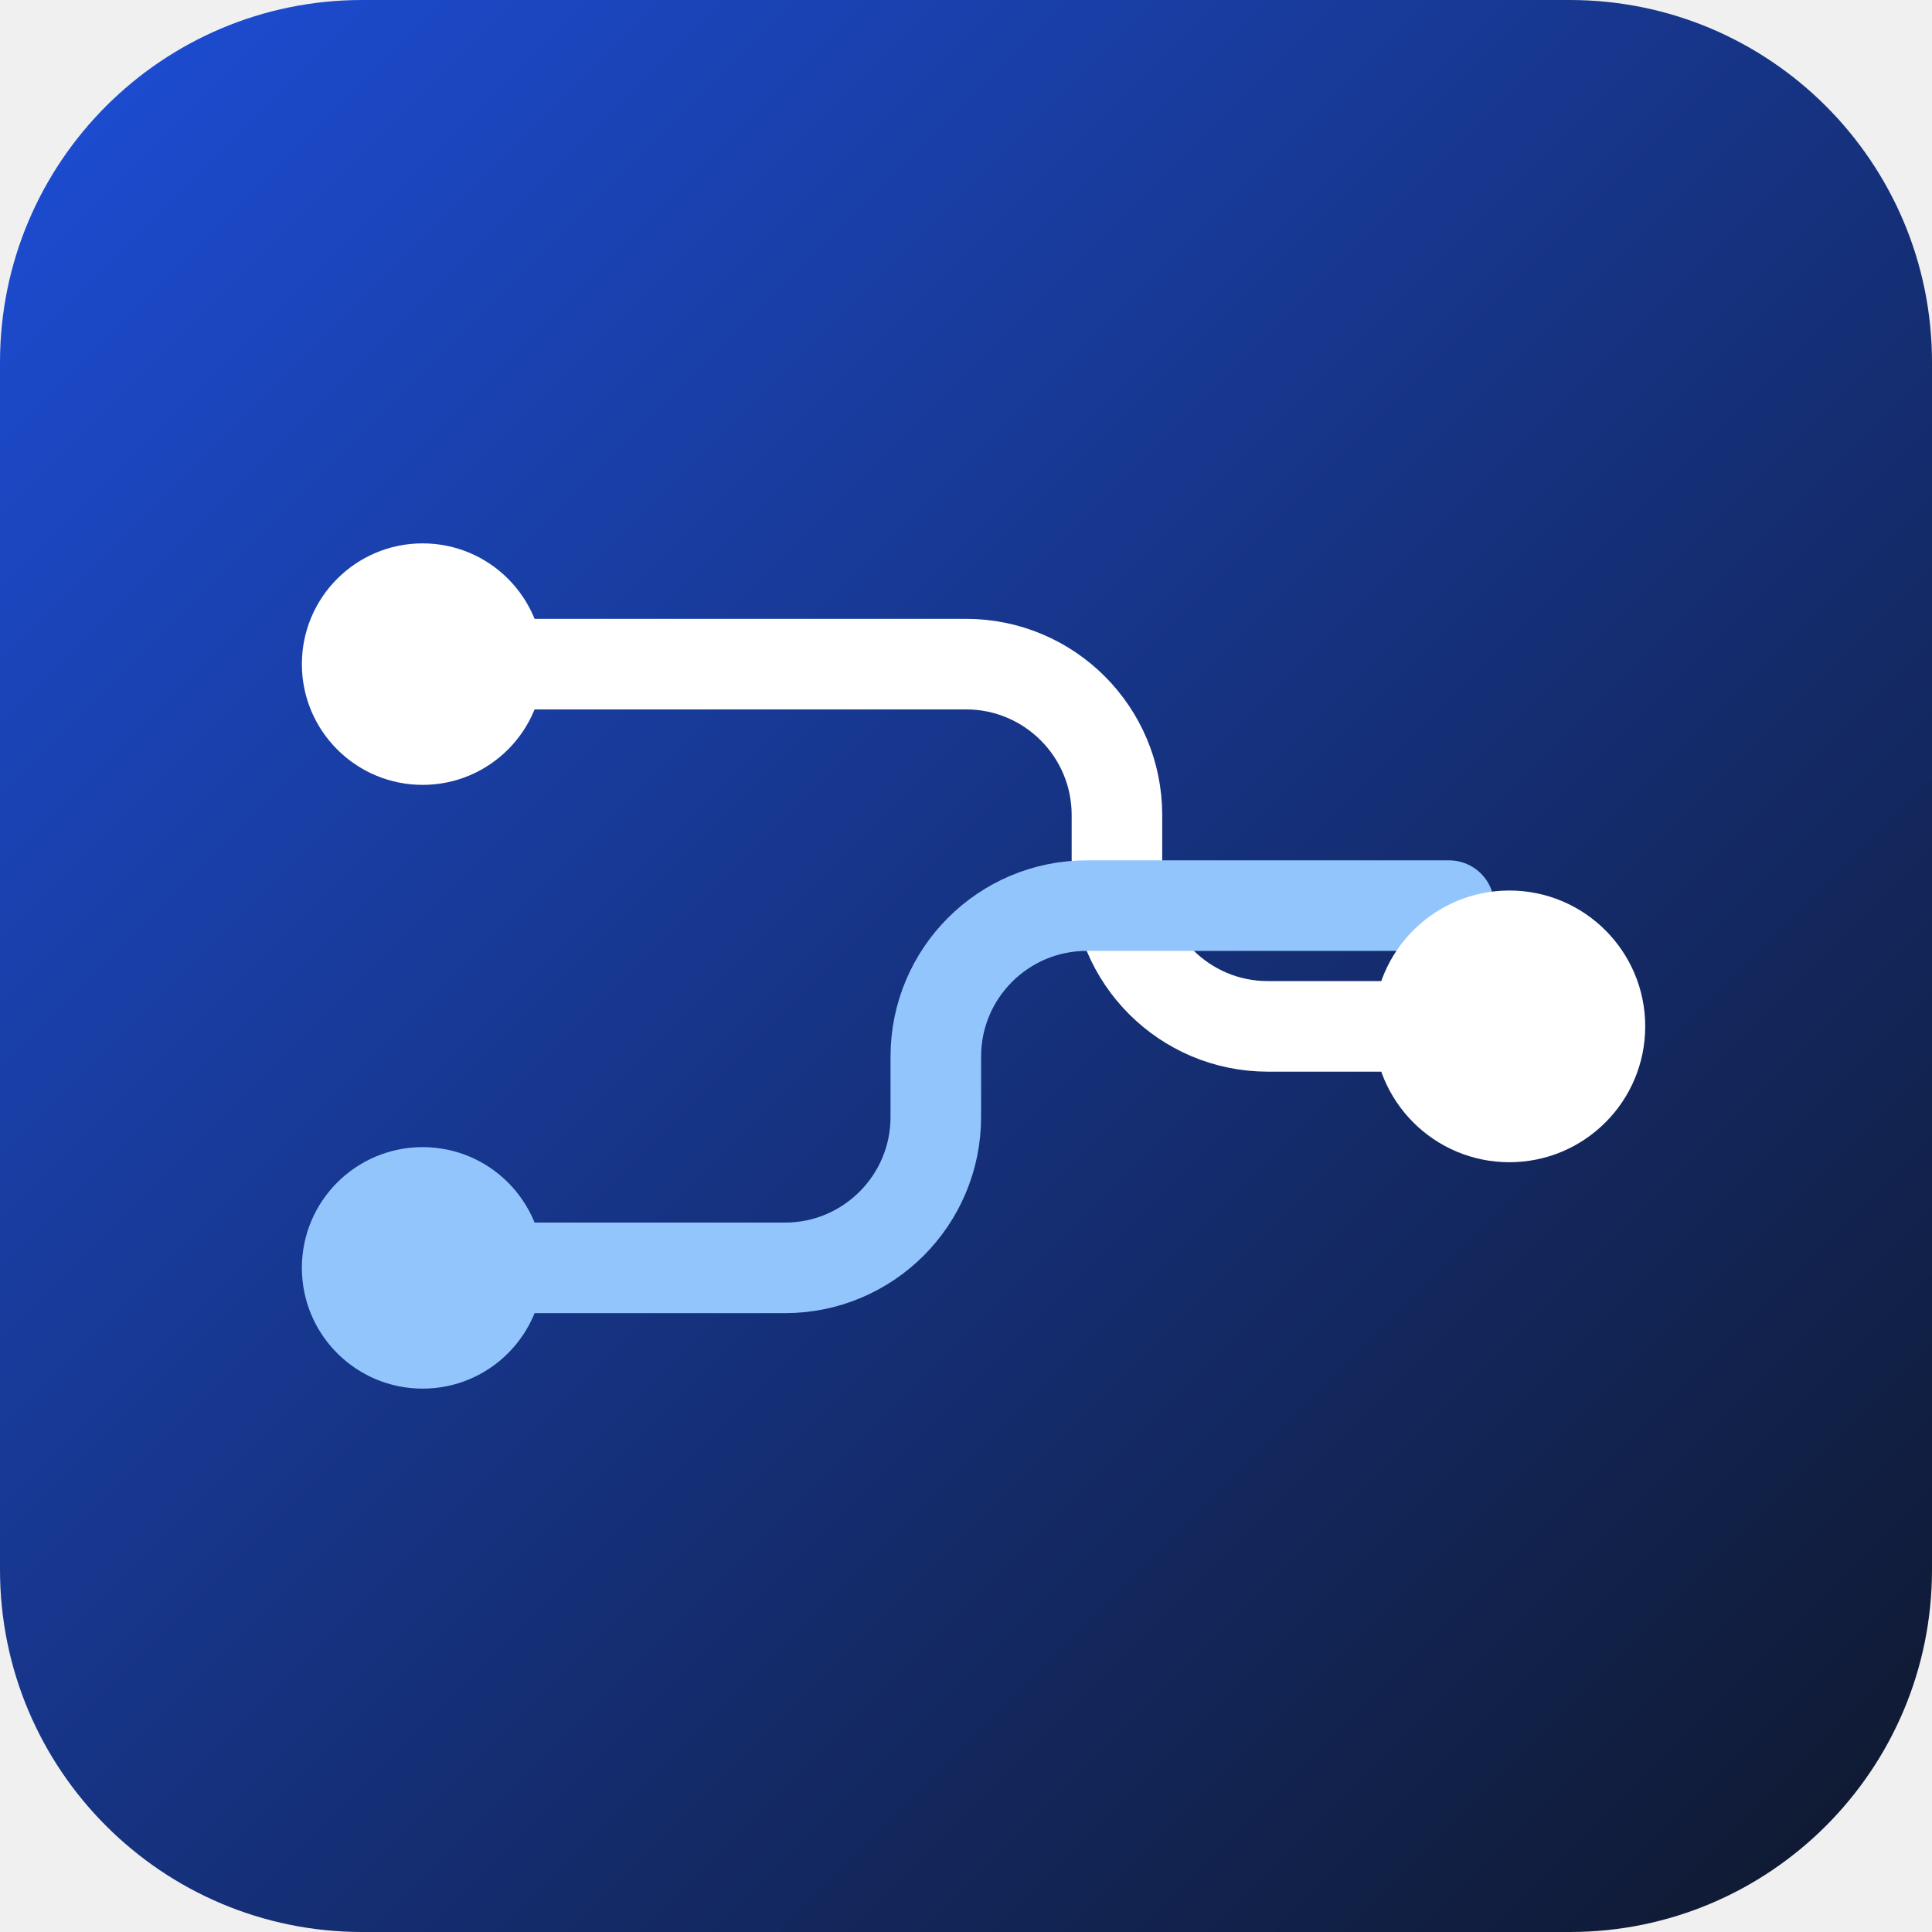
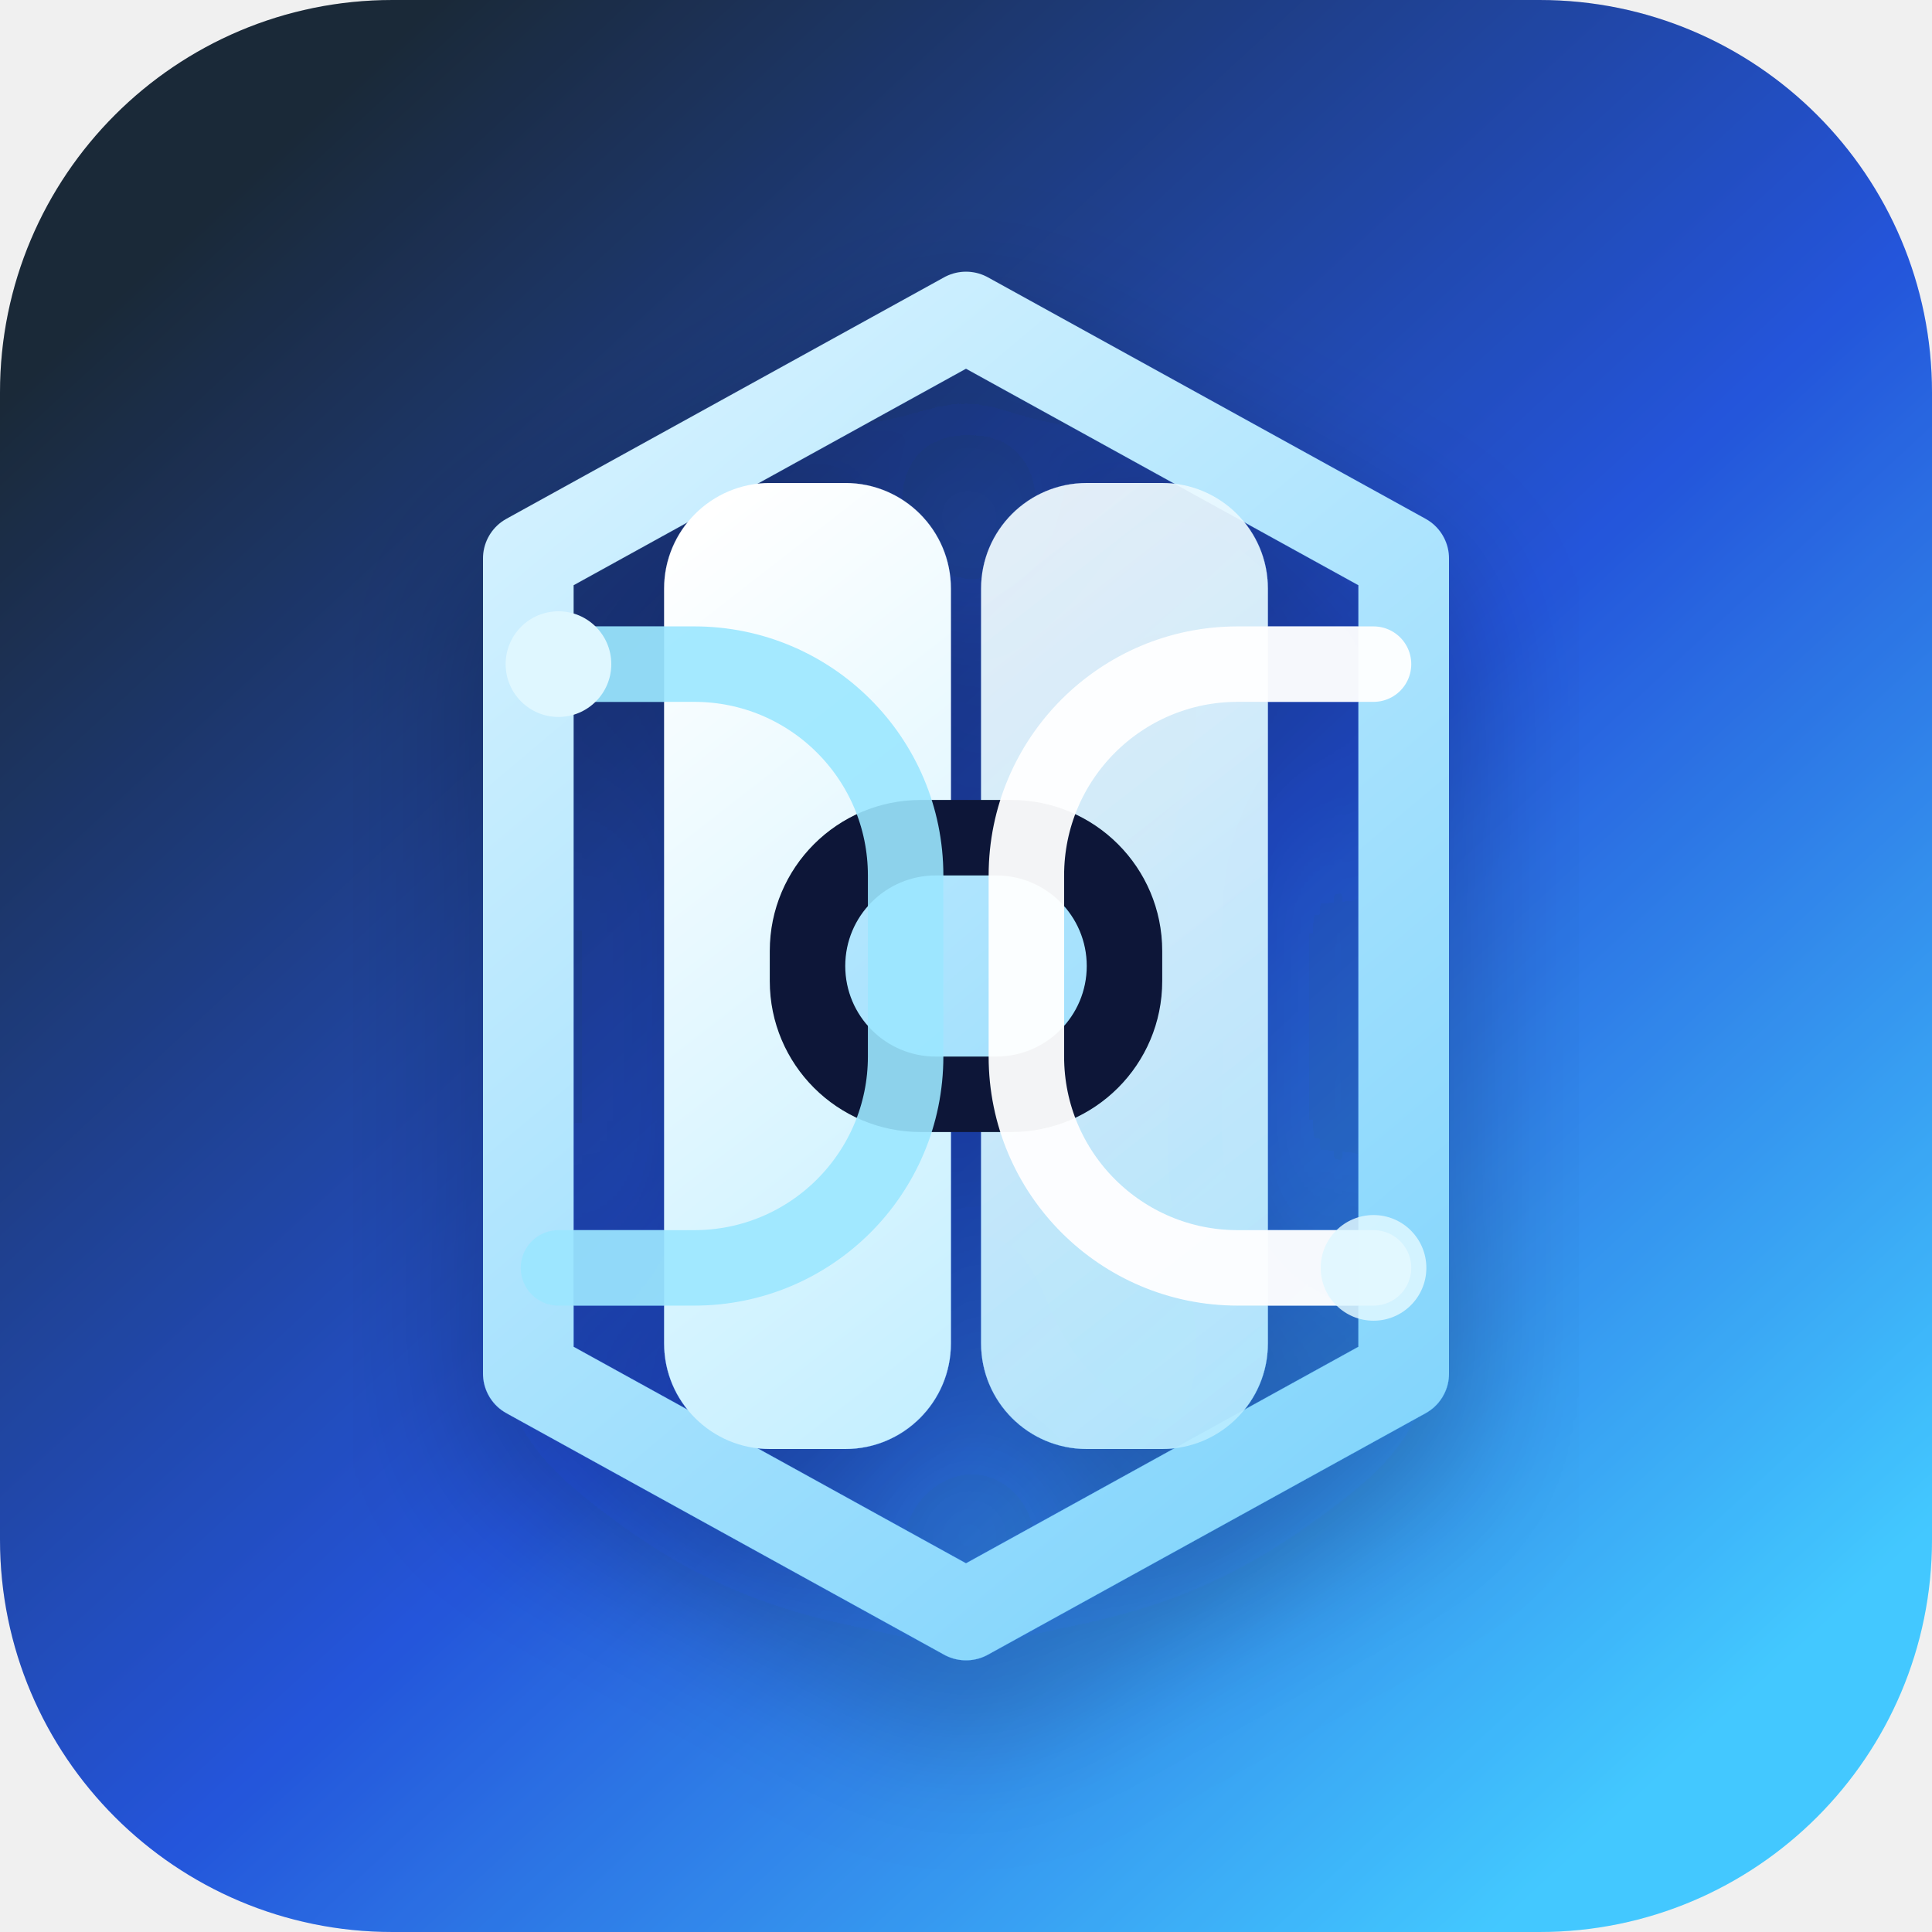
<svg xmlns="http://www.w3.org/2000/svg" viewBox="0 0 256 256" role="img" aria-labelledby="title desc">
  <defs>
-     <linearGradient id="bg" x1="0" x2="1" y1="0" y2="1">
-       <stop offset="0%" stop-color="#1d4ed8" />
-       <stop offset="100%" stop-color="#0f172a" />
+     <linearGradient id="bg" x1="32" y1="24" x2="224" y2="232" gradientUnits="userSpaceOnUse">
+       <stop offset="0%" stop-color="#0b1220" />
+       <stop offset="55%" stop-color="#1643d6" />
+       <stop offset="100%" stop-color="#39c5ff" />
    </linearGradient>
+     <radialGradient id="glow" cx="0" cy="0" r="1" gradientTransform="translate(88 80) rotate(45) scale(176)">
+       <stop offset="0%" stop-color="#8fdcff" stop-opacity="0.34" />
+       <stop offset="100%" stop-color="#8fdcff" stop-opacity="0" />
+     </radialGradient>
+     <linearGradient id="ring" x1="64" y1="52" x2="192" y2="204" gradientUnits="userSpaceOnUse">
+       <stop offset="0%" stop-color="#d8f3ff" />
+       <stop offset="100%" stop-color="#7dd3fc" />
+     </linearGradient>
+     <linearGradient id="core" x1="86" y1="74" x2="170" y2="182" gradientUnits="userSpaceOnUse">
+       <stop offset="0%" stop-color="#ffffff" />
+       <stop offset="100%" stop-color="#b9ecff" />
+     </linearGradient>
+     <filter id="shadow" x="-20%" y="-20%" width="140%" height="140%">
+       <feDropShadow dx="0" dy="8" stdDeviation="10" flood-color="#020617" flood-opacity="0.32" />
+     </filter>
  </defs>
-   <rect width="256" height="256" rx="48" fill="url(#bg)" />
-   <path d="M64 88h64a20 20 0 0 1 20 20v8a20 20 0 0 0 20 20h24" fill="none" stroke="#fff" stroke-width="12" stroke-linecap="round" />
-   <path d="M64 168h40a20 20 0 0 0 20-20v-8a20 20 0 0 1 20-20h48" fill="none" stroke="#93c5fd" stroke-width="12" stroke-linecap="round" />
-   <circle cx="56" cy="88" r="16" fill="#fff" />
-   <circle cx="56" cy="168" r="16" fill="#93c5fd" />
-   <circle cx="200" cy="136" r="18" fill="#fff" />
+   <rect width="256" height="256" rx="52" fill="url(#bg)" />
+   <rect width="256" height="256" rx="52" fill="url(#glow)" />
+   <g filter="url(#shadow)">
+     <path d="M128 42 186 74v108l-58 32-58-32V74Z" fill="none" stroke="url(#ring)" stroke-width="12" stroke-linejoin="round" />
+     <path d="M88 78c0-7.732 6.268-14 14-14h10c7.732 0 14 6.268 14 14v100c0 7.732-6.268 14-14 14h-10c-7.732 0-14-6.268-14-14Z" fill="url(#core)" />
+     <path d="M130 78c0-7.732 6.268-14 14-14h10c7.732 0 14 6.268 14 14v100c0 7.732-6.268 14-14 14h-10c-7.732 0-14-6.268-14-14Z" fill="url(#core)" opacity="0.92" />
+     <rect x="102" y="106" width="52" height="44" rx="20" fill="#0a1837" />
+     <rect x="112" y="116" width="32" height="24" rx="12" fill="url(#ring)" />
+     <path d="M74 88h18c15.464 0 28 12.536 28 28v24c0 15.464-12.536 28-28 28H74" fill="none" stroke="#9be7ff" stroke-opacity="0.9" stroke-width="10" stroke-linecap="round" />
+     <path d="M182 88h-18c-15.464 0-28 12.536-28 28v24c0 15.464 12.536 28 28 28h18" fill="none" stroke="#ffffff" stroke-opacity="0.95" stroke-width="10" stroke-linecap="round" />
+   </g>
+   <circle cx="74" cy="88" r="7" fill="#dff7ff" />
+   <circle cx="182" cy="168" r="7" fill="#dff7ff" opacity="0.86" />
</svg>
